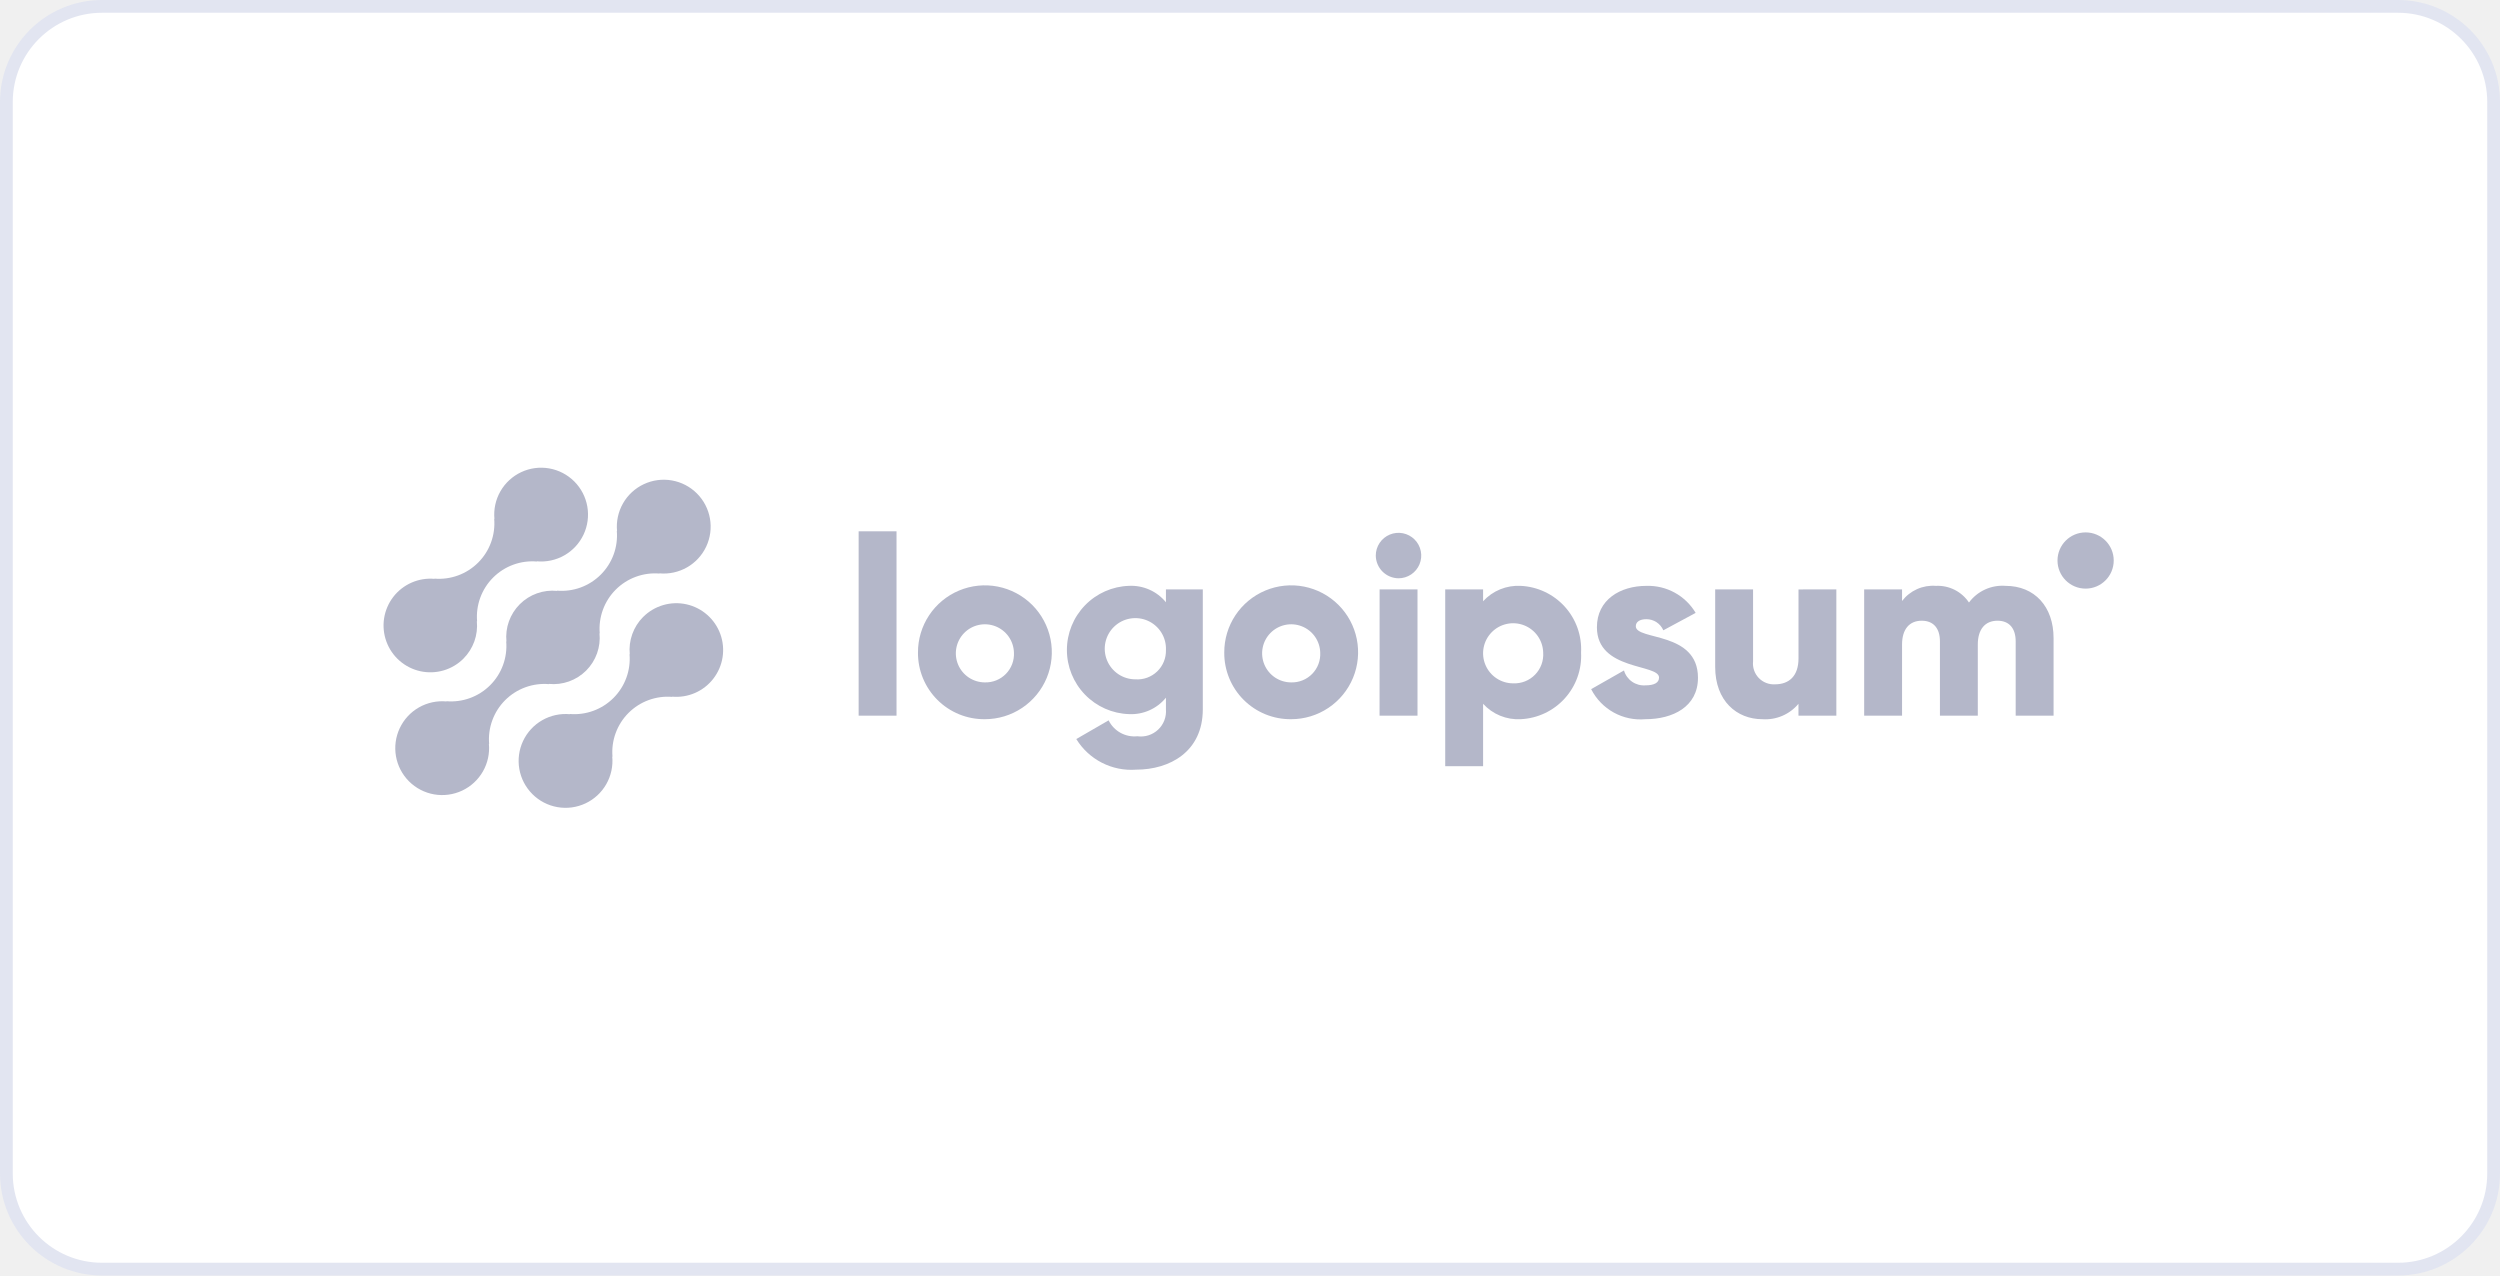
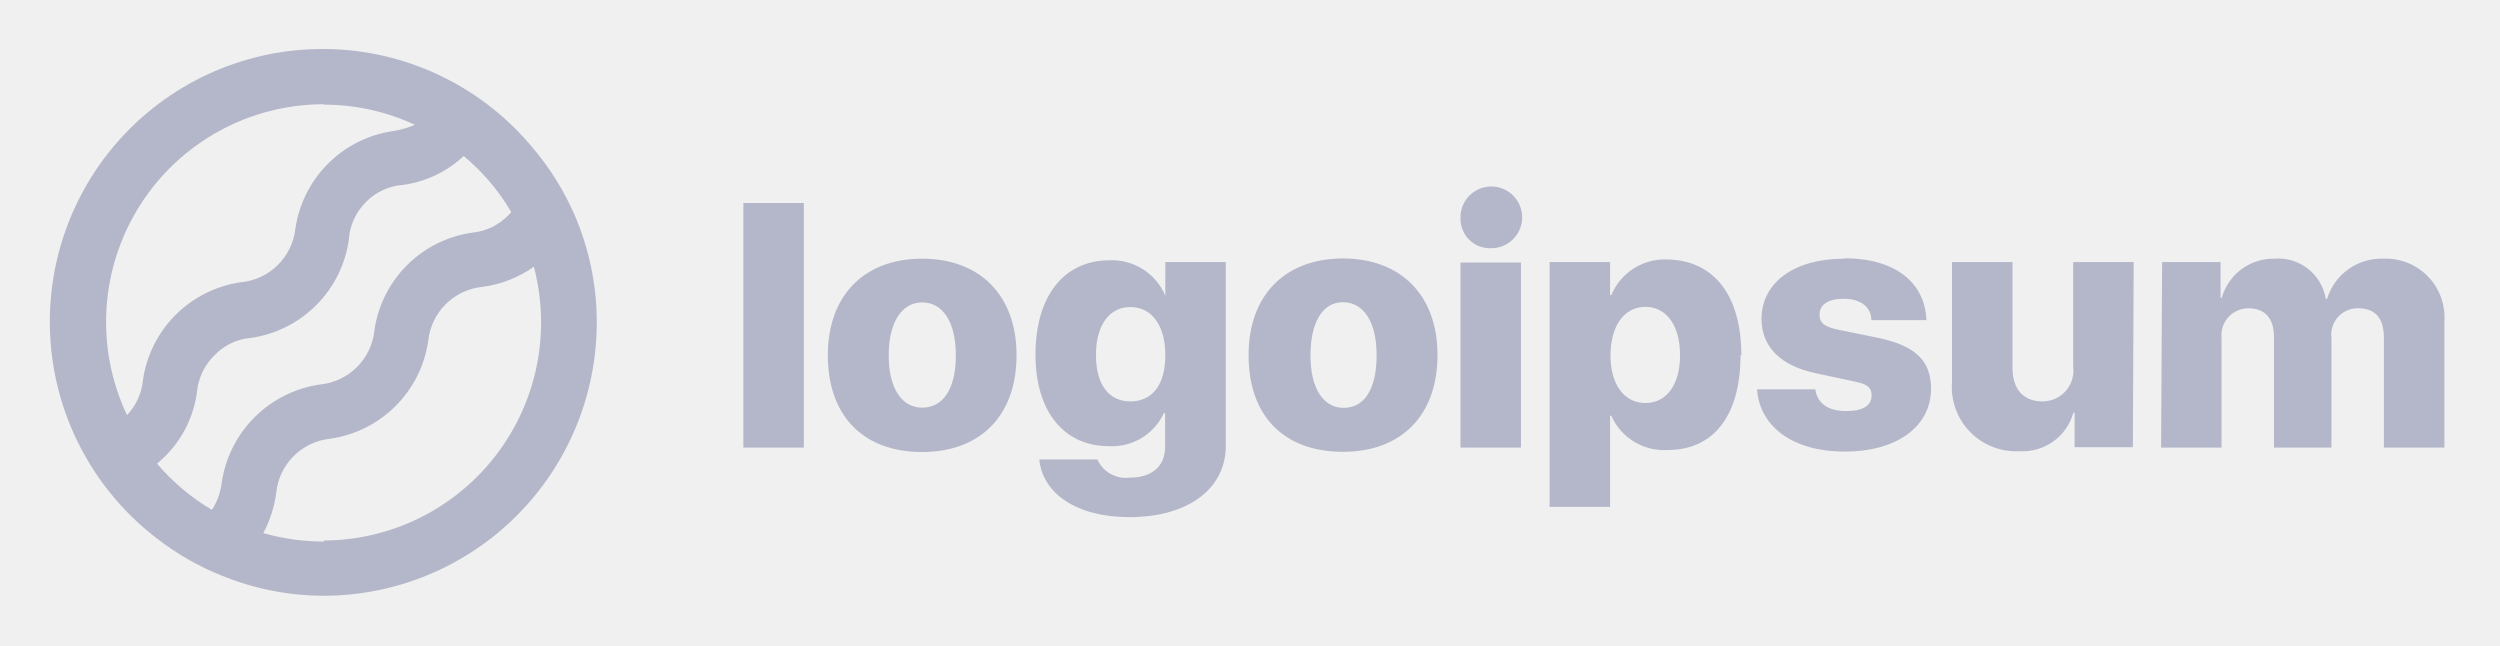
- <svg xmlns="http://www.w3.org/2000/svg" width="196" height="100" viewBox="0 0 196 100" fill="none">
-   <rect x="0.5" y="0.5" width="195" height="99" rx="7.5" fill="white" />
-   <rect x="0.5" y="0.5" width="195" height="99" rx="7.5" stroke="#E2E5F1" />
-   <path d="M50.419 48.371C50.04 48.752 49.75 49.212 49.569 49.719C49.388 50.225 49.321 50.765 49.373 51.3L49.355 51.282C49.408 51.912 49.323 52.546 49.106 53.139C48.889 53.733 48.545 54.272 48.098 54.719C47.651 55.166 47.112 55.51 46.518 55.727C45.925 55.944 45.291 56.029 44.661 55.976L44.679 55.994C43.926 55.924 43.169 56.088 42.512 56.464C41.855 56.839 41.33 57.408 41.009 58.093C40.687 58.778 40.585 59.546 40.715 60.291C40.846 61.036 41.203 61.723 41.739 62.258C42.274 62.793 42.961 63.15 43.706 63.279C44.452 63.41 45.219 63.306 45.904 62.984C46.589 62.662 47.157 62.137 47.532 61.479C47.907 60.822 48.071 60.065 48 59.312L48.019 59.33C47.966 58.7 48.051 58.066 48.268 57.473C48.485 56.879 48.829 56.34 49.276 55.893C49.723 55.446 50.262 55.102 50.856 54.885C51.449 54.668 52.083 54.583 52.713 54.636L52.694 54.618C53.309 54.673 53.929 54.572 54.495 54.325C55.061 54.077 55.555 53.69 55.932 53.2C56.309 52.711 56.556 52.134 56.651 51.523C56.745 50.912 56.684 50.288 56.473 49.707C56.261 49.126 55.907 48.608 55.442 48.201C54.978 47.794 54.418 47.51 53.814 47.377C53.211 47.244 52.584 47.265 51.991 47.439C51.398 47.613 50.858 47.933 50.422 48.371H50.419Z" fill="#B4B7C9" />
-   <path d="M43.042 53.636L43.023 53.618C43.559 53.672 44.099 53.606 44.606 53.426C45.113 53.245 45.573 52.954 45.954 52.574C46.334 52.194 46.626 51.733 46.807 51.227C46.988 50.72 47.054 50.179 47 49.644L47.019 49.662C46.966 49.032 47.051 48.398 47.268 47.805C47.485 47.211 47.829 46.672 48.276 46.225C48.723 45.778 49.262 45.434 49.856 45.217C50.45 45 51.083 44.915 51.713 44.968L51.694 44.95C52.448 45.021 53.205 44.857 53.862 44.482C54.519 44.107 55.044 43.538 55.367 42.853C55.688 42.168 55.791 41.401 55.661 40.655C55.531 39.91 55.174 39.222 54.639 38.687C54.104 38.152 53.416 37.795 52.671 37.665C51.925 37.535 51.158 37.638 50.473 37.96C49.788 38.282 49.219 38.807 48.844 39.464C48.469 40.121 48.305 40.879 48.376 41.632L48.358 41.613C48.411 42.243 48.327 42.877 48.11 43.471C47.893 44.064 47.549 44.603 47.102 45.05C46.655 45.497 46.115 45.842 45.522 46.059C44.928 46.276 44.294 46.36 43.664 46.307L43.682 46.326C43.147 46.272 42.606 46.338 42.099 46.518C41.593 46.699 41.132 46.99 40.752 47.37C40.371 47.751 40.08 48.211 39.899 48.717C39.718 49.224 39.652 49.765 39.705 50.3L39.687 50.282C39.74 50.912 39.655 51.546 39.438 52.139C39.221 52.733 38.877 53.272 38.43 53.719C37.983 54.166 37.444 54.51 36.85 54.727C36.257 54.944 35.623 55.029 34.993 54.976L35.011 54.994C34.258 54.923 33.501 55.087 32.843 55.462C32.186 55.837 31.661 56.406 31.339 57.091C31.017 57.776 30.914 58.543 31.044 59.289C31.174 60.034 31.531 60.721 32.066 61.257C32.602 61.792 33.289 62.149 34.034 62.279C34.78 62.409 35.547 62.306 36.232 61.984C36.917 61.662 37.486 61.137 37.861 60.48C38.237 59.822 38.4 59.066 38.329 58.312L38.348 58.33C38.295 57.7 38.38 57.066 38.597 56.473C38.814 55.879 39.158 55.34 39.605 54.893C40.052 54.446 40.591 54.102 41.185 53.885C41.779 53.668 42.412 53.583 43.042 53.636Z" fill="#B4B7C9" />
-   <path d="M36.34 51.629C36.719 51.248 37.009 50.788 37.19 50.281C37.371 49.775 37.437 49.235 37.385 48.7L37.404 48.718C37.351 48.088 37.436 47.454 37.653 46.86C37.87 46.266 38.215 45.727 38.662 45.28C39.109 44.833 39.648 44.489 40.242 44.272C40.836 44.055 41.47 43.971 42.1 44.024L42.081 44.006C42.834 44.077 43.591 43.913 44.248 43.538C44.905 43.163 45.43 42.594 45.752 41.909C46.074 41.224 46.176 40.457 46.046 39.712C45.916 38.967 45.559 38.28 45.024 37.745C44.489 37.21 43.802 36.853 43.057 36.723C42.312 36.593 41.545 36.695 40.86 37.017C40.175 37.339 39.607 37.864 39.231 38.521C38.856 39.178 38.693 39.935 38.763 40.688L38.745 40.67C38.798 41.3 38.713 41.934 38.496 42.527C38.279 43.121 37.935 43.66 37.488 44.107C37.041 44.554 36.502 44.898 35.909 45.115C35.315 45.332 34.681 45.417 34.051 45.364L34.069 45.382C33.454 45.327 32.834 45.428 32.268 45.676C31.702 45.924 31.208 46.31 30.831 46.8C30.455 47.29 30.208 47.867 30.113 48.477C30.019 49.088 30.08 49.713 30.292 50.293C30.503 50.874 30.857 51.392 31.322 51.799C31.787 52.206 32.347 52.49 32.95 52.623C33.553 52.756 34.181 52.735 34.774 52.561C35.367 52.387 35.906 52.067 36.342 51.629H36.34Z" fill="#B4B7C9" />
-   <path d="M67.317 41.655H70.287V56.108H67.317V41.655Z" fill="#B4B7C9" />
-   <path d="M71.969 51.159C71.965 50.12 72.269 49.104 72.843 48.238C73.417 47.373 74.235 46.697 75.193 46.297C76.152 45.896 77.207 45.789 78.227 45.989C79.246 46.19 80.183 46.688 80.919 47.42C81.654 48.153 82.156 49.088 82.361 50.107C82.565 51.125 82.462 52.181 82.066 53.141C81.669 54.101 80.996 54.922 80.133 55.499C79.27 56.077 78.255 56.385 77.216 56.385C76.526 56.393 75.842 56.263 75.204 56.004C74.565 55.744 73.984 55.36 73.496 54.873C73.007 54.387 72.621 53.808 72.358 53.17C72.096 52.532 71.964 51.849 71.969 51.159ZM79.493 51.159C79.481 50.711 79.336 50.277 79.079 49.911C78.821 49.545 78.461 49.263 78.044 49.1C77.626 48.937 77.171 48.901 76.733 48.996C76.295 49.091 75.895 49.313 75.583 49.634C75.271 49.955 75.06 50.361 74.977 50.801C74.894 51.241 74.943 51.696 75.117 52.108C75.292 52.521 75.584 52.873 75.957 53.121C76.33 53.368 76.768 53.5 77.216 53.5C77.523 53.508 77.828 53.453 78.112 53.337C78.396 53.222 78.653 53.048 78.867 52.828C79.081 52.608 79.247 52.347 79.355 52.059C79.463 51.772 79.51 51.465 79.493 51.159Z" fill="#B4B7C9" />
-   <path d="M94.3 46.209V55.609C94.3 58.935 91.706 60.341 89.073 60.341C88.146 60.41 87.218 60.223 86.39 59.8C85.562 59.377 84.867 58.733 84.381 57.941L86.915 56.476C87.119 56.889 87.445 57.23 87.848 57.453C88.252 57.675 88.713 57.77 89.172 57.723C89.465 57.764 89.763 57.738 90.045 57.648C90.327 57.557 90.584 57.405 90.799 57.202C91.014 56.998 91.18 56.749 91.286 56.473C91.391 56.196 91.433 55.9 91.409 55.605V54.7C91.061 55.126 90.618 55.464 90.116 55.687C89.614 55.911 89.067 56.013 88.518 55.987C87.212 55.946 85.973 55.398 85.063 54.459C84.154 53.521 83.645 52.265 83.645 50.959C83.645 49.652 84.154 48.396 85.063 47.458C85.973 46.519 87.212 45.971 88.518 45.93C89.067 45.904 89.614 46.007 90.116 46.23C90.618 46.453 91.061 46.792 91.409 47.217V46.207L94.3 46.209ZM91.41 50.96C91.43 50.481 91.306 50.008 91.055 49.6C90.803 49.192 90.435 48.869 89.999 48.672C89.562 48.475 89.076 48.414 88.604 48.495C88.132 48.576 87.695 48.797 87.35 49.129C87.004 49.461 86.766 49.889 86.665 50.357C86.565 50.825 86.607 51.313 86.786 51.757C86.965 52.202 87.273 52.582 87.67 52.85C88.068 53.118 88.536 53.261 89.015 53.26C89.327 53.282 89.64 53.238 89.934 53.132C90.228 53.025 90.497 52.858 90.722 52.641C90.948 52.425 91.126 52.163 91.244 51.873C91.363 51.584 91.419 51.273 91.41 50.96Z" fill="#B4B7C9" />
-   <path d="M95.982 51.159C95.978 50.12 96.282 49.104 96.856 48.238C97.43 47.373 98.248 46.697 99.206 46.297C100.164 45.896 101.22 45.789 102.239 45.989C103.258 46.19 104.195 46.688 104.931 47.42C105.667 48.153 106.169 49.088 106.373 50.107C106.577 51.125 106.475 52.181 106.078 53.141C105.682 54.101 105.009 54.922 104.146 55.499C103.282 56.077 102.267 56.385 101.229 56.385C100.539 56.393 99.855 56.263 99.216 56.004C98.578 55.744 97.997 55.36 97.508 54.873C97.02 54.387 96.633 53.808 96.371 53.17C96.109 52.532 95.977 51.849 95.982 51.159ZM103.506 51.159C103.493 50.711 103.349 50.277 103.091 49.911C102.834 49.545 102.474 49.263 102.056 49.1C101.639 48.937 101.183 48.901 100.745 48.996C100.308 49.091 99.908 49.313 99.596 49.634C99.283 49.955 99.073 50.361 98.99 50.801C98.907 51.241 98.956 51.696 99.13 52.108C99.304 52.521 99.596 52.873 99.969 53.121C100.343 53.368 100.781 53.5 101.229 53.5C101.535 53.508 101.84 53.453 102.125 53.337C102.409 53.222 102.666 53.048 102.88 52.828C103.094 52.608 103.26 52.347 103.368 52.059C103.475 51.772 103.522 51.465 103.506 51.159Z" fill="#B4B7C9" />
-   <path d="M107.861 43.556C107.861 43.203 107.966 42.859 108.162 42.566C108.357 42.273 108.636 42.044 108.961 41.91C109.287 41.775 109.645 41.739 109.991 41.808C110.337 41.877 110.654 42.047 110.903 42.296C111.153 42.545 111.322 42.863 111.391 43.208C111.46 43.554 111.425 43.912 111.29 44.238C111.155 44.563 110.926 44.842 110.633 45.038C110.34 45.233 109.996 45.338 109.643 45.338C109.172 45.333 108.722 45.144 108.388 44.811C108.055 44.478 107.866 44.027 107.861 43.556ZM108.161 46.209H111.132V56.109H108.157L108.161 46.209Z" fill="#B4B7C9" />
-   <path d="M123.956 51.159C123.99 51.813 123.895 52.468 123.675 53.085C123.456 53.703 123.116 54.27 122.676 54.756C122.237 55.242 121.705 55.636 121.113 55.915C120.52 56.195 119.878 56.354 119.224 56.385C118.673 56.415 118.123 56.322 117.613 56.113C117.103 55.904 116.646 55.584 116.275 55.177V60.068H113.305V46.209H116.275V47.139C116.646 46.732 117.103 46.412 117.613 46.203C118.123 45.995 118.673 45.902 119.224 45.932C119.878 45.962 120.52 46.122 121.113 46.402C121.706 46.681 122.237 47.075 122.677 47.561C123.117 48.047 123.456 48.615 123.676 49.232C123.895 49.85 123.99 50.505 123.956 51.159ZM120.986 51.159C120.974 50.696 120.826 50.246 120.56 49.866C120.294 49.487 119.922 49.194 119.491 49.025C119.059 48.855 118.588 48.817 118.135 48.915C117.681 49.012 117.267 49.241 116.944 49.573C116.62 49.905 116.402 50.325 116.315 50.78C116.229 51.236 116.279 51.706 116.46 52.133C116.64 52.56 116.942 52.925 117.328 53.181C117.714 53.437 118.167 53.574 118.631 53.574C118.949 53.588 119.266 53.535 119.563 53.418C119.859 53.301 120.127 53.122 120.349 52.894C120.572 52.666 120.743 52.394 120.853 52.095C120.963 51.796 121.008 51.477 120.986 51.159Z" fill="#B4B7C9" />
-   <path d="M133.121 53.138C133.121 55.415 131.142 56.385 129.004 56.385C128.14 56.463 127.273 56.281 126.514 55.861C125.755 55.441 125.14 54.803 124.747 54.029L127.32 52.564C127.424 52.922 127.648 53.233 127.953 53.445C128.259 53.658 128.629 53.759 129 53.732C129.712 53.732 130.069 53.514 130.069 53.119C130.069 52.029 125.198 52.604 125.198 49.179C125.198 47.02 127.02 45.932 129.079 45.932C129.853 45.908 130.619 46.091 131.298 46.464C131.977 46.836 132.544 47.384 132.939 48.05L130.405 49.416C130.294 49.157 130.109 48.936 129.873 48.781C129.637 48.626 129.361 48.544 129.079 48.545C128.564 48.545 128.247 48.745 128.247 49.099C128.251 50.228 133.121 49.475 133.121 53.138Z" fill="#B4B7C9" />
-   <path d="M143.97 46.209V56.109H141V55.178C140.657 55.589 140.222 55.913 139.73 56.123C139.238 56.333 138.704 56.423 138.17 56.386C136.17 56.386 134.47 54.961 134.47 52.286V46.209H137.44V51.851C137.415 52.087 137.442 52.325 137.519 52.55C137.595 52.774 137.72 52.979 137.884 53.15C138.048 53.322 138.247 53.455 138.468 53.541C138.688 53.628 138.925 53.665 139.162 53.651C140.251 53.651 141.003 53.018 141.003 51.612V46.212L143.97 46.209Z" fill="#B4B7C9" />
-   <path d="M161 50.03V56.108H158.03V50.287C158.03 49.297 157.555 48.664 156.605 48.664C155.615 48.664 155.06 49.357 155.06 50.525V56.108H152.091V50.287C152.091 49.297 151.616 48.664 150.665 48.664C149.675 48.664 149.121 49.357 149.121 50.525V56.108H146.151V46.208H149.121V47.118C149.429 46.714 149.833 46.394 150.296 46.187C150.76 45.979 151.268 45.892 151.774 45.931C152.282 45.906 152.788 46.013 153.243 46.242C153.697 46.471 154.084 46.814 154.367 47.237C154.696 46.794 155.132 46.442 155.634 46.214C156.136 45.986 156.688 45.888 157.238 45.931C159.511 45.932 161 47.555 161 50.03Z" fill="#B4B7C9" />
-   <path d="M163.512 46.148C164.729 46.148 165.716 45.161 165.716 43.944C165.716 42.727 164.729 41.74 163.512 41.74C162.295 41.74 161.308 42.727 161.308 43.944C161.308 45.161 162.295 46.148 163.512 46.148Z" fill="#B4B7C9" />
+ <svg xmlns="http://www.w3.org/2000/svg" width="124" height="32" viewBox="0 0 124 32" fill="none">
+   <path d="M36.87 10.07H39.87V22.2H36.87V10.07ZM41.06 17.62C41.06 14.62 42.9 12.83 45.74 12.83C48.58 12.83 50.42 14.62 50.42 17.62C50.42 20.62 48.62 22.42 45.74 22.42C42.86 22.42 41.06 20.67 41.06 17.62ZM47.41 17.62C47.41 15.97 46.76 15 45.74 15C44.72 15 44.08 16 44.08 17.62C44.08 19.24 44.71 20.22 45.74 20.22C46.77 20.22 47.41 19.3 47.41 17.63V17.62ZM51.55 22.79H54.43C54.567 23.094 54.799 23.346 55.091 23.509C55.383 23.671 55.719 23.734 56.05 23.69C57.19 23.69 57.79 23.07 57.79 22.17V20.49H57.73C57.491 21.005 57.103 21.436 56.617 21.729C56.13 22.021 55.567 22.161 55 22.13C52.81 22.13 51.36 20.46 51.36 17.59C51.36 14.72 52.74 12.91 55.04 12.91C55.625 12.887 56.202 13.043 56.696 13.358C57.189 13.672 57.574 14.13 57.8 14.67V13H60.8V22.1C60.8 24.29 58.87 25.65 56.02 25.65C53.37 25.65 51.72 24.46 51.55 22.8V22.79ZM57.8 17.61C57.8 16.15 57.13 15.23 56.07 15.23C55.01 15.23 54.36 16.14 54.36 17.61C54.36 19.08 55 19.91 56.07 19.91C57.14 19.91 57.8 19.1 57.8 17.62V17.61ZM61.93 17.61C61.93 14.61 63.77 12.82 66.61 12.82C69.45 12.82 71.3 14.61 71.3 17.61C71.3 20.61 69.5 22.41 66.61 22.41C63.72 22.41 61.93 20.67 61.93 17.62V17.61ZM68.28 17.61C68.28 15.96 67.63 14.99 66.61 14.99C65.59 14.99 65 16 65 17.63C65 19.26 65.63 20.23 66.65 20.23C67.67 20.23 68.28 19.3 68.28 17.63V17.61ZM72.44 10.82C72.432 10.517 72.514 10.219 72.676 9.963C72.838 9.706 73.073 9.504 73.35 9.381C73.627 9.259 73.934 9.221 74.232 9.273C74.531 9.325 74.807 9.465 75.026 9.674C75.246 9.883 75.397 10.153 75.463 10.448C75.529 10.744 75.505 11.053 75.395 11.335C75.285 11.618 75.094 11.861 74.846 12.034C74.597 12.208 74.303 12.304 74 12.31C73.799 12.324 73.598 12.296 73.408 12.228C73.219 12.16 73.045 12.054 72.899 11.916C72.752 11.778 72.636 11.611 72.557 11.426C72.478 11.241 72.438 11.041 72.44 10.84V10.82ZM72.44 13.02H75.44V22.2H72.44V13.02ZM86.33 17.61C86.33 20.61 85 22.32 82.72 22.32C82.135 22.357 81.553 22.215 81.053 21.91C80.552 21.606 80.156 21.156 79.92 20.62H79.86V25.14H76.86V13H79.86V14.64H79.92C80.145 14.095 80.533 13.633 81.031 13.316C81.528 12.999 82.111 12.844 82.7 12.87C85 12.91 86.37 14.63 86.37 17.63L86.33 17.61ZM83.33 17.61C83.33 16.15 82.66 15.22 81.61 15.22C80.56 15.22 79.89 16.16 79.88 17.61C79.87 19.06 80.56 19.99 81.61 19.99C82.66 19.99 83.33 19.08 83.33 17.63V17.61ZM91.48 12.81C93.97 12.81 95.48 13.99 95.55 15.88H92.82C92.82 15.23 92.28 14.82 91.45 14.82C90.62 14.82 90.25 15.14 90.25 15.61C90.25 16.08 90.58 16.23 91.25 16.37L93.17 16.76C95 17.15 95.78 17.89 95.78 19.28C95.78 21.18 94.05 22.4 91.5 22.4C88.95 22.4 87.28 21.18 87.15 19.31H90.04C90.13 19.99 90.67 20.39 91.55 20.39C92.43 20.39 92.83 20.1 92.83 19.62C92.83 19.14 92.55 19.04 91.83 18.89L90.1 18.52C88.31 18.15 87.37 17.2 87.37 15.8C87.39 14 89 12.83 91.48 12.83V12.81ZM105.79 22.18H102.9V20.47H102.84C102.681 21.044 102.331 21.547 101.847 21.894C101.363 22.241 100.775 22.413 100.18 22.38C99.724 22.406 99.268 22.334 98.843 22.168C98.417 22.003 98.032 21.748 97.714 21.421C97.395 21.094 97.151 20.702 96.996 20.272C96.842 19.843 96.782 19.385 96.82 18.93V13H99.82V18.24C99.82 19.33 100.38 19.91 101.31 19.91C101.528 19.91 101.744 19.864 101.943 19.774C102.141 19.685 102.319 19.554 102.463 19.39C102.606 19.226 102.714 19.033 102.777 18.825C102.84 18.616 102.859 18.396 102.83 18.18V13H105.83L105.79 22.18ZM107.24 13H110.14V14.77H110.2C110.359 14.203 110.702 13.706 111.174 13.355C111.646 13.004 112.222 12.819 112.81 12.83C113.409 12.782 114.003 12.961 114.476 13.332C114.948 13.702 115.264 14.237 115.36 14.83H115.42C115.601 14.231 115.977 13.709 116.488 13.347C116.998 12.985 117.615 12.803 118.24 12.83C118.648 12.816 119.054 12.889 119.432 13.042C119.811 13.196 120.152 13.427 120.435 13.721C120.718 14.016 120.936 14.366 121.075 14.75C121.213 15.134 121.27 15.543 121.24 15.95V22.2H118.24V16.75C118.24 15.75 117.79 15.29 116.95 15.29C116.763 15.288 116.577 15.327 116.406 15.403C116.235 15.479 116.082 15.591 115.958 15.732C115.834 15.872 115.741 16.037 115.686 16.216C115.631 16.395 115.616 16.584 115.64 16.77V22.2H112.79V16.71C112.79 15.79 112.34 15.29 111.52 15.29C111.331 15.29 111.143 15.33 110.971 15.408C110.798 15.486 110.643 15.599 110.518 15.741C110.392 15.883 110.298 16.049 110.241 16.23C110.185 16.411 110.167 16.602 110.19 16.79V22.2H107.19L107.24 13Z" fill="#B4B7C9" />
+   <path d="M28.48 10.62C27.971 9.456 27.297 8.372 26.48 7.4C25.271 5.92 23.763 4.713 22.054 3.858C20.346 3.004 18.475 2.52 16.567 2.441C14.658 2.361 12.754 2.686 10.98 3.395C9.206 4.104 7.602 5.181 6.274 6.554C4.946 7.927 3.924 9.567 3.275 11.364C2.626 13.161 2.365 15.075 2.509 16.98C2.653 18.885 3.199 20.738 4.111 22.416C5.023 24.095 6.28 25.562 7.8 26.72C8.775 27.478 9.852 28.094 11 28.55C12.609 29.209 14.331 29.549 16.07 29.55C19.659 29.542 23.099 28.111 25.635 25.571C28.171 23.031 29.597 19.589 29.6 16C29.602 14.148 29.221 12.316 28.48 10.62ZM16.06 5.19C17.621 5.19 19.164 5.531 20.58 6.19C20.234 6.339 19.871 6.443 19.5 6.5C18.276 6.677 17.143 7.245 16.269 8.119C15.395 8.993 14.827 10.127 14.65 11.35C14.572 12.036 14.26 12.674 13.766 13.157C13.272 13.64 12.627 13.938 11.94 14C10.716 14.177 9.583 14.745 8.709 15.619C7.835 16.493 7.267 17.627 7.09 18.85C7.03 19.502 6.751 20.115 6.3 20.59C5.52 18.943 5.17 17.126 5.282 15.308C5.394 13.489 5.964 11.729 6.939 10.19C7.914 8.651 9.262 7.383 10.859 6.506C12.455 5.628 14.248 5.169 16.07 5.17L16.06 5.19ZM7.79 23C7.91 22.89 8.03 22.79 8.15 22.67C9.039 21.807 9.61 20.669 9.77 19.44C9.834 18.749 10.143 18.104 10.64 17.62C11.118 17.122 11.762 16.816 12.45 16.76C13.673 16.583 14.806 16.015 15.68 15.141C16.555 14.267 17.122 13.133 17.3 11.91C17.343 11.187 17.653 10.507 18.17 10C18.66 9.512 19.309 9.217 20 9.17C21.123 9.015 22.172 8.516 23 7.74C23.942 8.522 24.741 9.463 25.36 10.52C25.322 10.571 25.278 10.618 25.23 10.66C24.752 11.162 24.109 11.475 23.42 11.54C22.195 11.714 21.06 12.281 20.185 13.155C19.311 14.03 18.744 15.165 18.57 16.39C18.499 17.078 18.193 17.721 17.703 18.21C17.212 18.698 16.568 19.002 15.88 19.07C14.653 19.246 13.515 19.812 12.636 20.686C11.757 21.56 11.183 22.694 11 23.92C10.946 24.409 10.778 24.878 10.51 25.29C9.484 24.681 8.565 23.907 7.79 23ZM16.06 26.86C15.045 26.861 14.035 26.72 13.06 26.44C13.393 25.818 13.61 25.14 13.7 24.44C13.77 23.753 14.075 23.111 14.563 22.623C15.051 22.135 15.693 21.83 16.38 21.76C17.605 21.585 18.74 21.018 19.616 20.143C20.492 19.269 21.062 18.135 21.24 16.91C21.31 16.223 21.615 15.581 22.103 15.093C22.591 14.605 23.233 14.3 23.92 14.23C24.842 14.11 25.72 13.767 26.48 13.23C26.901 14.828 26.951 16.501 26.626 18.121C26.3 19.741 25.608 21.266 24.602 22.577C23.596 23.888 22.303 24.951 20.822 25.685C19.341 26.419 17.712 26.803 16.06 26.81V26.86Z" fill="#B4B7C9" />
</svg>
